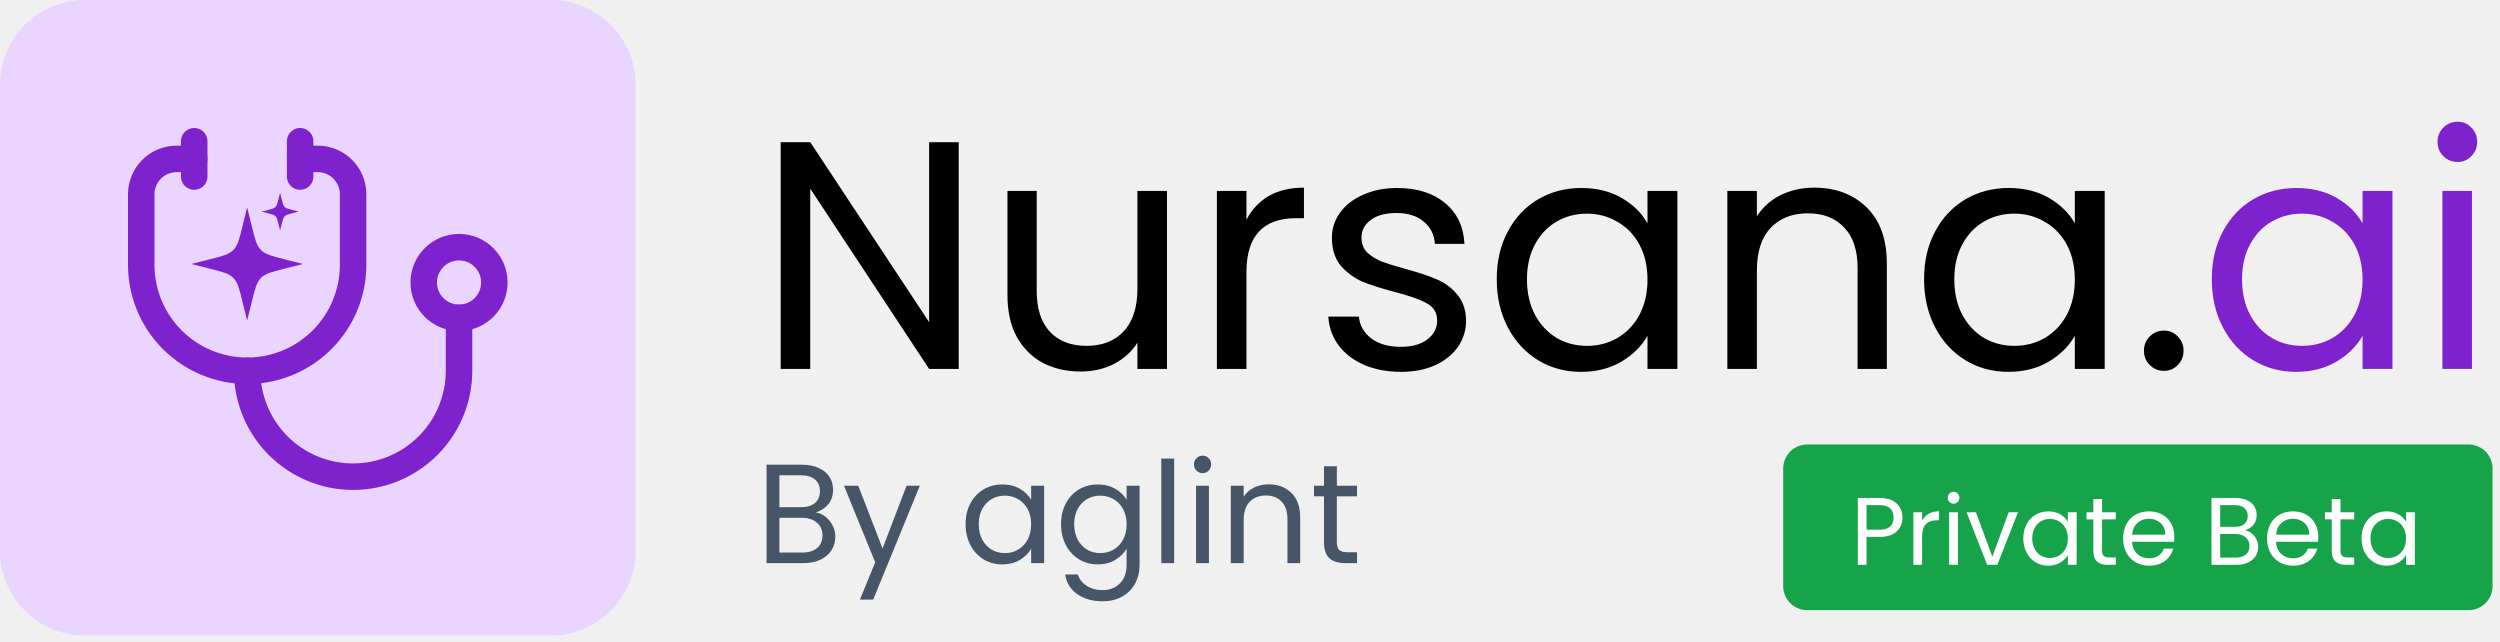
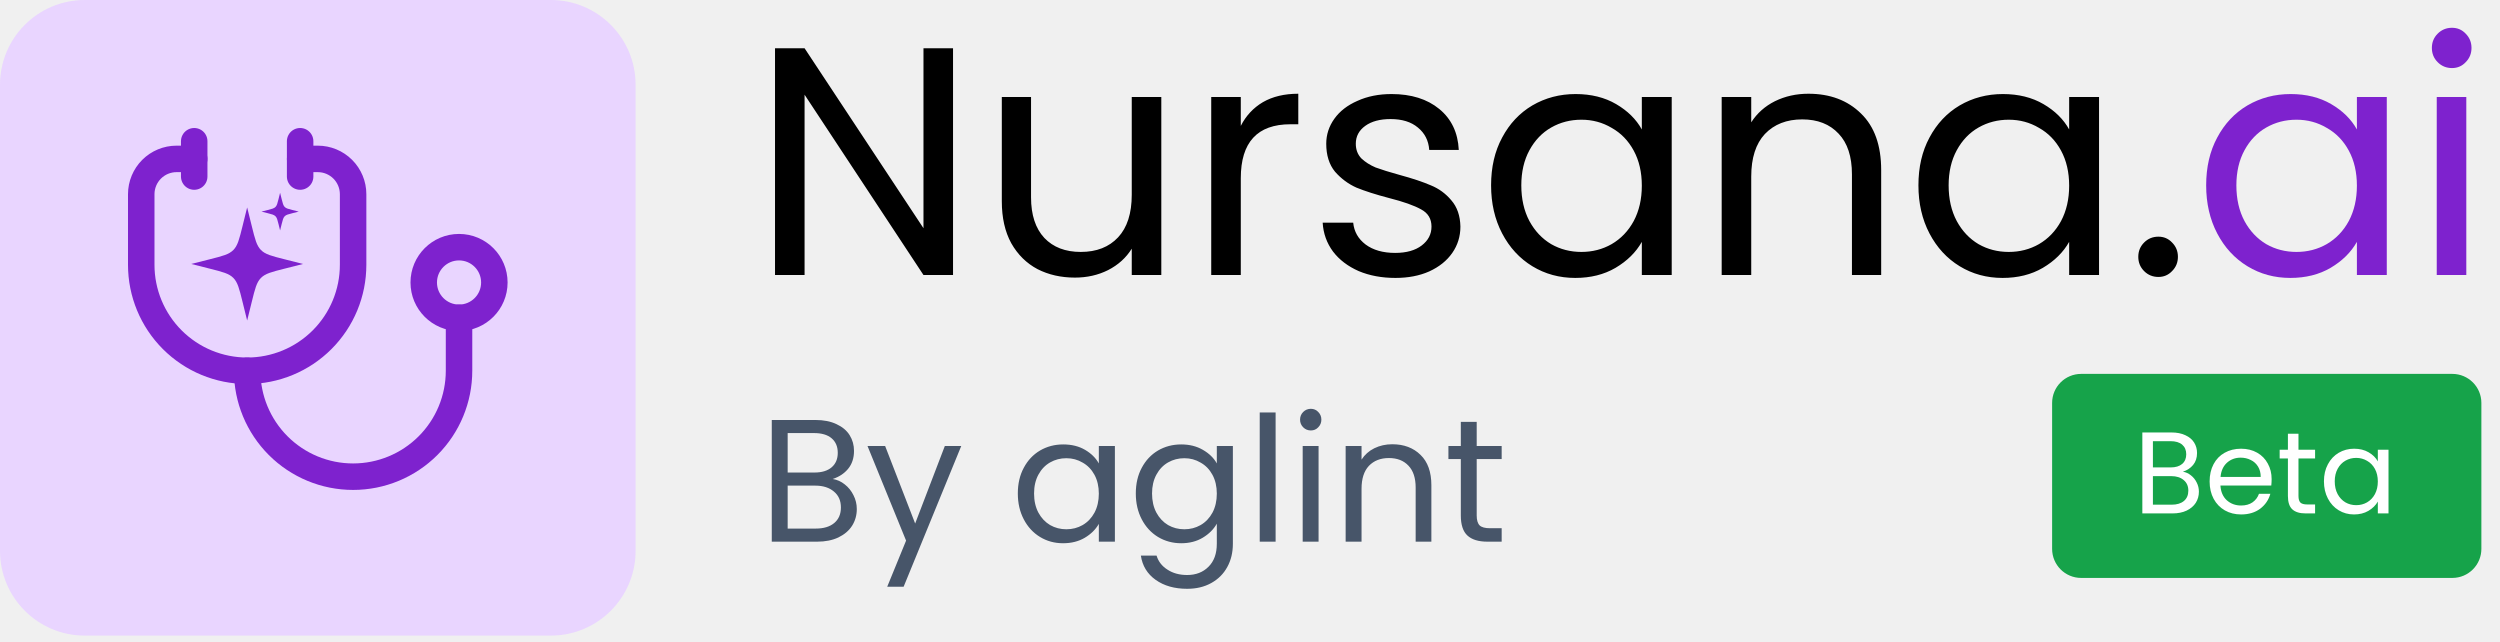
<svg xmlns="http://www.w3.org/2000/svg" width="300" height="77" viewBox="0 0 300 77" fill="none">
  <rect width="76.271" height="76.271" rx="10.169" fill="#E9D5FF" />
  <path d="M36.016 16.949V21.186" stroke="#7E22CE" stroke-width="3.178" stroke-linecap="round" stroke-linejoin="round" />
  <path d="M23.305 16.949V21.186" stroke="#7E22CE" stroke-width="3.178" stroke-linecap="round" stroke-linejoin="round" />
  <path d="M23.305 19.068H21.186C20.063 19.068 18.985 19.514 18.19 20.309C17.396 21.104 16.949 22.181 16.949 23.305V31.78C16.949 35.151 18.288 38.384 20.672 40.768C23.056 43.152 26.29 44.492 29.661 44.492C33.032 44.492 36.266 43.152 38.65 40.768C41.034 38.384 42.373 35.151 42.373 31.78V23.305C42.373 22.181 41.926 21.104 41.132 20.309C40.337 19.514 39.26 19.068 38.136 19.068H36.017" stroke="#7E22CE" stroke-width="3.178" stroke-linecap="round" stroke-linejoin="round" />
  <path d="M29.66 44.491C29.66 47.863 30.999 51.096 33.383 53.48C35.767 55.864 39.001 57.203 42.372 57.203C45.743 57.203 48.977 55.864 51.361 53.48C53.745 51.096 55.084 47.863 55.084 44.491V38.136" stroke="#7E22CE" stroke-width="3.178" stroke-linecap="round" stroke-linejoin="round" />
  <path d="M55.085 38.136C57.425 38.136 59.322 36.239 59.322 33.898C59.322 31.558 57.425 29.661 55.085 29.661C52.745 29.661 50.848 31.558 50.848 33.898C50.848 36.239 52.745 38.136 55.085 38.136Z" stroke="#7E22CE" stroke-width="3.178" stroke-linecap="round" stroke-linejoin="round" />
  <path d="M34.125 31.108C32.603 30.723 31.84 30.533 31.314 30.001C30.788 29.466 30.601 28.698 30.22 27.159L29.658 24.892L29.097 27.159C28.715 28.698 28.528 29.469 28.002 30.001C27.473 30.533 26.713 30.723 25.192 31.108L22.949 31.676L25.192 32.244C26.713 32.629 27.476 32.819 28.002 33.351C28.528 33.886 28.715 34.654 29.097 36.193L29.658 38.46L30.22 36.193C30.601 34.654 30.788 33.883 31.314 33.351C31.844 32.819 32.603 32.629 34.125 32.244L36.367 31.676L34.125 31.108Z" fill="#7E22CE" />
  <path d="M35.1 25.203C34.593 25.074 34.339 25.011 34.163 24.834C33.988 24.655 33.926 24.399 33.798 23.886L33.611 23.131L33.424 23.886C33.297 24.399 33.235 24.656 33.059 24.834C32.883 25.011 32.63 25.074 32.122 25.203L31.375 25.392L32.122 25.581C32.63 25.71 32.884 25.773 33.059 25.95C33.235 26.129 33.297 26.385 33.424 26.898L33.611 27.653L33.798 26.898C33.926 26.385 33.988 26.128 34.163 25.95C34.34 25.773 34.593 25.71 35.1 25.581L35.848 25.392L35.1 25.203Z" fill="#7E22CE" />
-   <path d="M115.044 44.271H111.497L97.229 22.636V44.271H93.681V17.061H97.229L111.497 38.658V17.061H115.044V44.271ZM140.037 22.909V44.271H136.49V41.114C135.814 42.205 134.865 43.063 133.644 43.687C132.448 44.284 131.123 44.583 129.668 44.583C128.004 44.583 126.51 44.245 125.185 43.569C123.859 42.868 122.807 41.828 122.027 40.451C121.273 39.074 120.896 37.397 120.896 35.422V22.909H124.405V34.954C124.405 37.059 124.938 38.684 126.003 39.827C127.069 40.945 128.524 41.503 130.369 41.503C132.266 41.503 133.761 40.919 134.852 39.749C135.944 38.58 136.49 36.877 136.49 34.642V22.909H140.037ZM149.574 26.378C150.198 25.157 151.082 24.208 152.225 23.532C153.395 22.857 154.811 22.519 156.474 22.519V26.183H155.539C151.562 26.183 149.574 28.34 149.574 32.654V44.271H146.027V22.909H149.574V26.378ZM168.132 44.622C166.495 44.622 165.026 44.349 163.727 43.803C162.427 43.232 161.401 42.452 160.647 41.465C159.894 40.451 159.478 39.294 159.4 37.995H163.064C163.168 39.06 163.662 39.931 164.546 40.607C165.455 41.282 166.638 41.62 168.093 41.62C169.444 41.62 170.51 41.322 171.29 40.724C172.069 40.126 172.459 39.372 172.459 38.463C172.459 37.527 172.043 36.839 171.212 36.397C170.38 35.929 169.094 35.474 167.352 35.032C165.767 34.616 164.468 34.201 163.454 33.785C162.466 33.343 161.609 32.706 160.881 31.875C160.179 31.017 159.829 29.899 159.829 28.522C159.829 27.431 160.153 26.43 160.803 25.52C161.453 24.611 162.376 23.896 163.571 23.376C164.766 22.831 166.131 22.558 167.664 22.558C170.029 22.558 171.939 23.155 173.395 24.351C174.85 25.546 175.63 27.184 175.734 29.263H172.186C172.108 28.145 171.653 27.249 170.822 26.573C170.016 25.897 168.925 25.559 167.547 25.559C166.274 25.559 165.26 25.832 164.507 26.378C163.753 26.924 163.376 27.639 163.376 28.522C163.376 29.224 163.597 29.808 164.039 30.276C164.507 30.718 165.078 31.082 165.754 31.368C166.456 31.628 167.417 31.927 168.639 32.264C170.172 32.68 171.42 33.096 172.381 33.512C173.343 33.902 174.161 34.499 174.837 35.305C175.539 36.111 175.903 37.163 175.929 38.463C175.929 39.632 175.604 40.685 174.954 41.62C174.304 42.556 173.382 43.297 172.186 43.842C171.017 44.362 169.665 44.622 168.132 44.622ZM179.611 33.512C179.611 31.329 180.053 29.419 180.936 27.781C181.82 26.118 183.029 24.832 184.562 23.922C186.121 23.012 187.849 22.558 189.747 22.558C191.618 22.558 193.242 22.96 194.619 23.766C195.997 24.572 197.023 25.585 197.699 26.807V22.909H201.286V44.271H197.699V40.295C196.997 41.542 195.945 42.582 194.542 43.414C193.164 44.219 191.553 44.622 189.708 44.622C187.81 44.622 186.095 44.154 184.562 43.219C183.029 42.283 181.82 40.971 180.936 39.281C180.053 37.592 179.611 35.669 179.611 33.512ZM197.699 33.551C197.699 31.94 197.374 30.536 196.725 29.341C196.075 28.145 195.191 27.236 194.074 26.612C192.982 25.962 191.774 25.637 190.448 25.637C189.123 25.637 187.914 25.949 186.823 26.573C185.731 27.197 184.861 28.106 184.211 29.302C183.561 30.497 183.236 31.901 183.236 33.512C183.236 35.149 183.561 36.579 184.211 37.8C184.861 38.995 185.731 39.918 186.823 40.568C187.914 41.192 189.123 41.503 190.448 41.503C191.774 41.503 192.982 41.192 194.074 40.568C195.191 39.918 196.075 38.995 196.725 37.8C197.374 36.579 197.699 35.162 197.699 33.551ZM217.689 22.519C220.288 22.519 222.393 23.311 224.004 24.897C225.615 26.456 226.421 28.717 226.421 31.68V44.271H222.913V32.187C222.913 30.055 222.38 28.431 221.314 27.314C220.249 26.17 218.793 25.598 216.948 25.598C215.077 25.598 213.583 26.183 212.465 27.353C211.374 28.522 210.828 30.224 210.828 32.459V44.271H207.28V22.909H210.828V25.949C211.53 24.858 212.478 24.013 213.674 23.415C214.895 22.818 216.234 22.519 217.689 22.519ZM230.89 33.512C230.89 31.329 231.332 29.419 232.216 27.781C233.099 26.118 234.308 24.832 235.841 23.922C237.401 23.012 239.129 22.558 241.026 22.558C242.897 22.558 244.522 22.96 245.899 23.766C247.276 24.572 248.303 25.585 248.979 26.807V22.909H252.565V44.271H248.979V40.295C248.277 41.542 247.224 42.582 245.821 43.414C244.444 44.219 242.832 44.622 240.987 44.622C239.09 44.622 237.375 44.154 235.841 43.219C234.308 42.283 233.099 40.971 232.216 39.281C231.332 37.592 230.89 35.669 230.89 33.512ZM248.979 33.551C248.979 31.94 248.654 30.536 248.004 29.341C247.354 28.145 246.471 27.236 245.353 26.612C244.262 25.962 243.053 25.637 241.728 25.637C240.402 25.637 239.194 25.949 238.102 26.573C237.011 27.197 236.14 28.106 235.49 29.302C234.841 30.497 234.516 31.901 234.516 33.512C234.516 35.149 234.841 36.579 235.49 37.8C236.14 38.995 237.011 39.918 238.102 40.568C239.194 41.192 240.402 41.503 241.728 41.503C243.053 41.503 244.262 41.192 245.353 40.568C246.471 39.918 247.354 38.995 248.004 37.8C248.654 36.579 248.979 35.162 248.979 33.551ZM259.69 44.505C259.015 44.505 258.443 44.271 257.975 43.803C257.507 43.336 257.273 42.764 257.273 42.088C257.273 41.413 257.507 40.841 257.975 40.373C258.443 39.905 259.015 39.671 259.69 39.671C260.34 39.671 260.886 39.905 261.328 40.373C261.795 40.841 262.029 41.413 262.029 42.088C262.029 42.764 261.795 43.336 261.328 43.803C260.886 44.271 260.34 44.505 259.69 44.505Z" fill="black" />
-   <path d="M265.419 33.512C265.419 31.329 265.861 29.419 266.745 27.781C267.628 26.118 268.837 24.832 270.37 23.922C271.93 23.012 273.658 22.558 275.555 22.558C277.426 22.558 279.05 22.96 280.428 23.766C281.805 24.572 282.832 25.585 283.508 26.807V22.909H287.094V44.271H283.508V40.295C282.806 41.542 281.753 42.582 280.35 43.414C278.972 44.219 277.361 44.622 275.516 44.622C273.619 44.622 271.904 44.154 270.37 43.219C268.837 42.283 267.628 40.971 266.745 39.281C265.861 37.592 265.419 35.669 265.419 33.512ZM283.508 33.551C283.508 31.94 283.183 30.536 282.533 29.341C281.883 28.145 281 27.236 279.882 26.612C278.791 25.962 277.582 25.637 276.257 25.637C274.931 25.637 273.723 25.949 272.631 26.573C271.54 27.197 270.669 28.106 270.019 29.302C269.37 30.497 269.045 31.901 269.045 33.512C269.045 35.149 269.37 36.579 270.019 37.8C270.669 38.995 271.54 39.918 272.631 40.568C273.723 41.192 274.931 41.503 276.257 41.503C277.582 41.503 278.791 41.192 279.882 40.568C281 39.918 281.883 38.995 282.533 37.8C283.183 36.579 283.508 35.162 283.508 33.551ZM294.921 19.439C294.245 19.439 293.674 19.205 293.206 18.737C292.738 18.27 292.504 17.698 292.504 17.022C292.504 16.346 292.738 15.775 293.206 15.307C293.674 14.839 294.245 14.605 294.921 14.605C295.571 14.605 296.117 14.839 296.558 15.307C297.026 15.775 297.26 16.346 297.26 17.022C297.26 17.698 297.026 18.27 296.558 18.737C296.117 19.205 295.571 19.439 294.921 19.439ZM296.636 22.909V44.271H293.089V22.909H296.636Z" fill="#7E22CE" />
-   <path d="M97.9 61.492C98.329 61.559 98.719 61.734 99.07 62.017C99.431 62.3 99.714 62.65 99.917 63.068C100.132 63.486 100.239 63.932 100.239 64.407C100.239 65.006 100.086 65.548 99.781 66.034C99.476 66.508 99.03 66.887 98.442 67.169C97.866 67.441 97.183 67.576 96.392 67.576H91.985V55.763H96.222C97.024 55.763 97.708 55.898 98.273 56.169C98.838 56.429 99.262 56.785 99.544 57.237C99.827 57.689 99.968 58.198 99.968 58.763C99.968 59.463 99.776 60.045 99.392 60.508C99.019 60.961 98.522 61.288 97.9 61.492ZM93.527 60.864H96.12C96.844 60.864 97.403 60.695 97.798 60.356C98.194 60.017 98.392 59.548 98.392 58.949C98.392 58.35 98.194 57.881 97.798 57.542C97.403 57.203 96.832 57.034 96.087 57.034H93.527V60.864ZM96.256 66.305C97.024 66.305 97.623 66.124 98.053 65.763C98.482 65.401 98.697 64.898 98.697 64.254C98.697 63.599 98.471 63.085 98.019 62.712C97.567 62.328 96.962 62.136 96.205 62.136H93.527V66.305H96.256ZM110.379 58.288L104.786 71.949H103.193L105.023 67.475L101.278 58.288H102.99L105.905 65.814L108.786 58.288H110.379ZM115.872 62.898C115.872 61.949 116.064 61.119 116.448 60.407C116.833 59.684 117.358 59.124 118.025 58.729C118.703 58.333 119.454 58.136 120.279 58.136C121.093 58.136 121.799 58.311 122.398 58.661C122.997 59.011 123.443 59.452 123.737 59.983V58.288H125.296V67.576H123.737V65.847C123.432 66.39 122.974 66.842 122.364 67.203C121.765 67.554 121.064 67.729 120.262 67.729C119.437 67.729 118.691 67.525 118.025 67.119C117.358 66.712 116.833 66.141 116.448 65.407C116.064 64.672 115.872 63.836 115.872 62.898ZM123.737 62.915C123.737 62.215 123.595 61.605 123.313 61.085C123.03 60.565 122.646 60.169 122.16 59.898C121.686 59.616 121.16 59.475 120.584 59.475C120.008 59.475 119.482 59.61 119.008 59.881C118.533 60.153 118.155 60.548 117.872 61.068C117.59 61.588 117.448 62.198 117.448 62.898C117.448 63.61 117.59 64.232 117.872 64.763C118.155 65.282 118.533 65.684 119.008 65.966C119.482 66.237 120.008 66.373 120.584 66.373C121.16 66.373 121.686 66.237 122.16 65.966C122.646 65.684 123.03 65.282 123.313 64.763C123.595 64.232 123.737 63.616 123.737 62.915ZM131.733 58.136C132.535 58.136 133.236 58.311 133.835 58.661C134.445 59.011 134.897 59.452 135.191 59.983V58.288H136.75V67.78C136.75 68.627 136.569 69.379 136.207 70.034C135.846 70.701 135.326 71.22 134.648 71.593C133.982 71.966 133.202 72.153 132.309 72.153C131.089 72.153 130.072 71.864 129.258 71.288C128.445 70.712 127.965 69.927 127.818 68.932H129.343C129.513 69.497 129.863 69.949 130.394 70.288C130.925 70.638 131.563 70.814 132.309 70.814C133.157 70.814 133.846 70.548 134.377 70.017C134.919 69.486 135.191 68.74 135.191 67.78V65.831C134.885 66.373 134.433 66.825 133.835 67.186C133.236 67.548 132.535 67.729 131.733 67.729C130.908 67.729 130.157 67.525 129.479 67.119C128.812 66.712 128.287 66.141 127.902 65.407C127.518 64.672 127.326 63.836 127.326 62.898C127.326 61.949 127.518 61.119 127.902 60.407C128.287 59.684 128.812 59.124 129.479 58.729C130.157 58.333 130.908 58.136 131.733 58.136ZM135.191 62.915C135.191 62.215 135.049 61.605 134.767 61.085C134.484 60.565 134.1 60.169 133.614 59.898C133.14 59.616 132.614 59.475 132.038 59.475C131.462 59.475 130.936 59.61 130.462 59.881C129.987 60.153 129.609 60.548 129.326 61.068C129.044 61.588 128.902 62.198 128.902 62.898C128.902 63.61 129.044 64.232 129.326 64.763C129.609 65.282 129.987 65.684 130.462 65.966C130.936 66.237 131.462 66.373 132.038 66.373C132.614 66.373 133.14 66.237 133.614 65.966C134.1 65.684 134.484 65.282 134.767 64.763C135.049 64.232 135.191 63.616 135.191 62.915ZM140.899 55.034V67.576H139.356V55.034H140.899ZM144.324 56.78C144.03 56.78 143.782 56.678 143.578 56.475C143.375 56.271 143.273 56.023 143.273 55.729C143.273 55.435 143.375 55.187 143.578 54.983C143.782 54.78 144.03 54.678 144.324 54.678C144.607 54.678 144.844 54.78 145.036 54.983C145.239 55.187 145.341 55.435 145.341 55.729C145.341 56.023 145.239 56.271 145.036 56.475C144.844 56.678 144.607 56.78 144.324 56.78ZM145.07 58.288V67.576H143.527V58.288H145.07ZM152.224 58.119C153.354 58.119 154.269 58.463 154.97 59.153C155.67 59.831 156.021 60.814 156.021 62.102V67.576H154.495V62.322C154.495 61.395 154.263 60.689 153.8 60.203C153.337 59.706 152.704 59.458 151.902 59.458C151.088 59.458 150.439 59.712 149.953 60.22C149.478 60.729 149.241 61.469 149.241 62.441V67.576H147.698V58.288H149.241V59.61C149.546 59.136 149.958 58.768 150.478 58.508C151.009 58.249 151.591 58.119 152.224 58.119ZM160.421 59.559V65.034C160.421 65.486 160.517 65.808 160.709 66C160.902 66.181 161.235 66.271 161.709 66.271H162.845V67.576H161.455C160.596 67.576 159.952 67.379 159.523 66.983C159.094 66.588 158.879 65.938 158.879 65.034V59.559H157.676V58.288H158.879V55.949H160.421V58.288H162.845V59.559H160.421Z" fill="#475569" />
-   <rect x="213.984" y="53.339" width="85.122" height="19.879" rx="2.879" fill="#16A34A" />
-   <path d="M228.3 62.101C228.3 62.769 228.07 63.326 227.609 63.771C227.156 64.209 226.461 64.427 225.525 64.427H223.982V67.778H222.934V59.752H225.525C226.431 59.752 227.118 59.971 227.586 60.408C228.062 60.846 228.3 61.41 228.3 62.101ZM225.525 63.564C226.108 63.564 226.538 63.437 226.814 63.184C227.091 62.93 227.229 62.569 227.229 62.101C227.229 61.111 226.661 60.615 225.525 60.615H223.982V63.564H225.525ZM230.65 62.493C230.835 62.132 231.096 61.852 231.434 61.652C231.779 61.452 232.197 61.353 232.689 61.353V62.435H232.412C231.238 62.435 230.65 63.072 230.65 64.347V67.778H229.602V61.468H230.65V62.493ZM234.44 60.443C234.24 60.443 234.071 60.374 233.933 60.236C233.795 60.097 233.726 59.928 233.726 59.729C233.726 59.529 233.795 59.36 233.933 59.222C234.071 59.084 234.24 59.015 234.44 59.015C234.632 59.015 234.793 59.084 234.923 59.222C235.062 59.36 235.131 59.529 235.131 59.729C235.131 59.928 235.062 60.097 234.923 60.236C234.793 60.374 234.632 60.443 234.44 60.443ZM234.946 61.468V67.778H233.898V61.468H234.946ZM239.082 66.811L241.039 61.468H242.156L239.681 67.778H238.46L235.984 61.468H237.113L239.082 66.811ZM242.796 64.6C242.796 63.955 242.927 63.391 243.188 62.907C243.449 62.416 243.806 62.036 244.259 61.767C244.719 61.498 245.23 61.364 245.79 61.364C246.343 61.364 246.823 61.483 247.23 61.721C247.637 61.959 247.94 62.258 248.14 62.619V61.468H249.199V67.778H248.14V66.604C247.932 66.972 247.621 67.279 247.207 67.525C246.8 67.763 246.324 67.882 245.779 67.882C245.218 67.882 244.712 67.744 244.259 67.468C243.806 67.191 243.449 66.803 243.188 66.304C242.927 65.805 242.796 65.237 242.796 64.6ZM248.14 64.612C248.14 64.136 248.044 63.721 247.852 63.368C247.66 63.015 247.399 62.746 247.069 62.562C246.746 62.37 246.389 62.274 245.998 62.274C245.606 62.274 245.249 62.366 244.927 62.55C244.604 62.734 244.347 63.003 244.155 63.356C243.963 63.709 243.867 64.124 243.867 64.6C243.867 65.084 243.963 65.506 244.155 65.867C244.347 66.22 244.604 66.493 244.927 66.684C245.249 66.869 245.606 66.961 245.998 66.961C246.389 66.961 246.746 66.869 247.069 66.684C247.399 66.493 247.66 66.22 247.852 65.867C248.044 65.506 248.14 65.088 248.14 64.612ZM252.248 62.331V66.051C252.248 66.358 252.313 66.577 252.444 66.707C252.575 66.83 252.801 66.892 253.123 66.892H253.895V67.778H252.951C252.367 67.778 251.93 67.644 251.638 67.375C251.346 67.107 251.2 66.665 251.2 66.051V62.331H250.383V61.468H251.2V59.879H252.248V61.468H253.895V62.331H252.248ZM260.923 64.381C260.923 64.581 260.911 64.792 260.888 65.015H255.844C255.883 65.636 256.094 66.124 256.478 66.477C256.869 66.823 257.341 66.995 257.894 66.995C258.347 66.995 258.723 66.892 259.023 66.684C259.33 66.469 259.545 66.185 259.667 65.832H260.796C260.627 66.439 260.289 66.934 259.783 67.318C259.276 67.694 258.646 67.882 257.894 67.882C257.295 67.882 256.758 67.748 256.282 67.479C255.813 67.21 255.445 66.83 255.176 66.339C254.908 65.84 254.773 65.264 254.773 64.612C254.773 63.959 254.904 63.387 255.165 62.896C255.426 62.404 255.79 62.028 256.259 61.767C256.735 61.498 257.28 61.364 257.894 61.364C258.493 61.364 259.023 61.495 259.483 61.756C259.944 62.017 260.297 62.377 260.543 62.838C260.796 63.291 260.923 63.805 260.923 64.381ZM259.84 64.162C259.84 63.763 259.752 63.422 259.575 63.138C259.399 62.846 259.157 62.627 258.85 62.481C258.55 62.328 258.216 62.251 257.848 62.251C257.318 62.251 256.865 62.42 256.489 62.758C256.121 63.095 255.909 63.564 255.856 64.162H259.84ZM269.395 63.644C269.687 63.69 269.952 63.809 270.19 64.001C270.435 64.193 270.627 64.431 270.766 64.715C270.911 64.999 270.984 65.302 270.984 65.625C270.984 66.032 270.881 66.4 270.673 66.731C270.466 67.053 270.163 67.31 269.764 67.502C269.372 67.686 268.908 67.778 268.37 67.778H265.376V59.752H268.255C268.8 59.752 269.265 59.844 269.649 60.028C270.032 60.205 270.32 60.447 270.512 60.754C270.704 61.061 270.8 61.406 270.8 61.79C270.8 62.266 270.67 62.661 270.409 62.976C270.155 63.283 269.817 63.506 269.395 63.644ZM266.424 63.218H268.186C268.677 63.218 269.057 63.103 269.326 62.873C269.595 62.642 269.729 62.324 269.729 61.917C269.729 61.51 269.595 61.191 269.326 60.961C269.057 60.731 268.67 60.615 268.163 60.615H266.424V63.218ZM268.278 66.915C268.8 66.915 269.207 66.792 269.499 66.546C269.791 66.301 269.936 65.959 269.936 65.521C269.936 65.076 269.783 64.727 269.476 64.473C269.169 64.212 268.758 64.082 268.244 64.082H266.424V66.915H268.278ZM278.197 64.381C278.197 64.581 278.185 64.792 278.162 65.015H273.118C273.156 65.636 273.368 66.124 273.751 66.477C274.143 66.823 274.615 66.995 275.168 66.995C275.621 66.995 275.997 66.892 276.296 66.684C276.604 66.469 276.819 66.185 276.941 65.832H278.07C277.901 66.439 277.563 66.934 277.057 67.318C276.55 67.694 275.92 67.882 275.168 67.882C274.569 67.882 274.032 67.748 273.556 67.479C273.087 67.21 272.719 66.83 272.45 66.339C272.181 65.84 272.047 65.264 272.047 64.612C272.047 63.959 272.178 63.387 272.439 62.896C272.7 62.404 273.064 62.028 273.533 61.767C274.009 61.498 274.554 61.364 275.168 61.364C275.767 61.364 276.296 61.495 276.757 61.756C277.218 62.017 277.571 62.377 277.817 62.838C278.07 63.291 278.197 63.805 278.197 64.381ZM277.114 64.162C277.114 63.763 277.026 63.422 276.849 63.138C276.673 62.846 276.431 62.627 276.124 62.481C275.824 62.328 275.49 62.251 275.122 62.251C274.592 62.251 274.139 62.42 273.763 62.758C273.394 63.095 273.183 63.564 273.13 64.162H277.114ZM280.858 62.331V66.051C280.858 66.358 280.923 66.577 281.054 66.707C281.184 66.83 281.411 66.892 281.733 66.892H282.505V67.778H281.561C280.977 67.778 280.54 67.644 280.248 67.375C279.956 67.107 279.81 66.665 279.81 66.051V62.331H278.993V61.468H279.81V59.879H280.858V61.468H282.505V62.331H280.858ZM283.383 64.6C283.383 63.955 283.514 63.391 283.775 62.907C284.036 62.416 284.393 62.036 284.846 61.767C285.306 61.498 285.817 61.364 286.377 61.364C286.93 61.364 287.41 61.483 287.817 61.721C288.224 61.959 288.527 62.258 288.726 62.619V61.468H289.786V67.778H288.726V66.604C288.519 66.972 288.208 67.279 287.794 67.525C287.387 67.763 286.911 67.882 286.366 67.882C285.805 67.882 285.299 67.744 284.846 67.468C284.393 67.191 284.036 66.803 283.775 66.304C283.514 65.805 283.383 65.237 283.383 64.6ZM288.726 64.612C288.726 64.136 288.631 63.721 288.439 63.368C288.247 63.015 287.986 62.746 287.655 62.562C287.333 62.37 286.976 62.274 286.585 62.274C286.193 62.274 285.836 62.366 285.514 62.55C285.191 62.734 284.934 63.003 284.742 63.356C284.55 63.709 284.454 64.124 284.454 64.6C284.454 65.084 284.55 65.506 284.742 65.867C284.934 66.22 285.191 66.493 285.514 66.684C285.836 66.869 286.193 66.961 286.585 66.961C286.976 66.961 287.333 66.869 287.655 66.684C287.986 66.493 288.247 66.22 288.439 65.867C288.631 65.506 288.726 65.088 288.726 64.612Z" fill="white" />
+   <path d="M114.364 33H110.817L96.549 11.364V33H93.002V5.79H96.549L110.817 27.386V5.79H114.364V33ZM139.357 11.637V33H135.81V29.842C135.134 30.934 134.186 31.791 132.964 32.415C131.769 33.013 130.443 33.312 128.988 33.312C127.325 33.312 125.83 32.974 124.505 32.298C123.179 31.597 122.127 30.557 121.347 29.18C120.594 27.802 120.217 26.126 120.217 24.151V11.637H123.725V23.683C123.725 25.788 124.258 27.412 125.324 28.556C126.389 29.673 127.844 30.232 129.69 30.232C131.587 30.232 133.081 29.648 134.173 28.478C135.264 27.308 135.81 25.606 135.81 23.371V11.637H139.357ZM148.895 15.107C149.518 13.885 150.402 12.937 151.545 12.261C152.715 11.585 154.131 11.248 155.795 11.248V14.912H154.859C150.883 14.912 148.895 17.069 148.895 21.383V33H145.347V11.637H148.895V15.107ZM167.452 33.351C165.815 33.351 164.347 33.078 163.047 32.532C161.748 31.96 160.721 31.181 159.968 30.193C159.214 29.18 158.798 28.023 158.72 26.724H162.385C162.488 27.789 162.982 28.66 163.866 29.336C164.775 30.011 165.958 30.349 167.413 30.349C168.765 30.349 169.83 30.05 170.61 29.453C171.39 28.855 171.779 28.101 171.779 27.192C171.779 26.256 171.364 25.567 170.532 25.125C169.7 24.658 168.414 24.203 166.673 23.761C165.087 23.345 163.788 22.929 162.774 22.514C161.787 22.072 160.929 21.435 160.201 20.603C159.5 19.746 159.149 18.628 159.149 17.251C159.149 16.159 159.474 15.159 160.124 14.249C160.773 13.339 161.696 12.625 162.891 12.105C164.087 11.559 165.451 11.286 166.985 11.286C169.349 11.286 171.26 11.884 172.715 13.08C174.17 14.275 174.95 15.912 175.054 17.991H171.507C171.429 16.874 170.974 15.977 170.142 15.302C169.336 14.626 168.245 14.288 166.868 14.288C165.594 14.288 164.581 14.561 163.827 15.107C163.073 15.652 162.696 16.367 162.696 17.251C162.696 17.953 162.917 18.537 163.359 19.005C163.827 19.447 164.399 19.811 165.074 20.097C165.776 20.357 166.738 20.655 167.959 20.993C169.492 21.409 170.74 21.825 171.701 22.241C172.663 22.631 173.482 23.228 174.157 24.034C174.859 24.84 175.223 25.892 175.249 27.192C175.249 28.361 174.924 29.414 174.274 30.349C173.625 31.285 172.702 32.025 171.507 32.571C170.337 33.091 168.986 33.351 167.452 33.351ZM178.931 22.241C178.931 20.058 179.373 18.148 180.257 16.51C181.14 14.847 182.349 13.56 183.882 12.651C185.441 11.741 187.17 11.286 189.067 11.286C190.938 11.286 192.562 11.689 193.94 12.495C195.317 13.301 196.344 14.314 197.019 15.536V11.637H200.606V33H197.019V29.024C196.318 30.271 195.265 31.311 193.862 32.142C192.484 32.948 190.873 33.351 189.028 33.351C187.131 33.351 185.415 32.883 183.882 31.948C182.349 31.012 181.14 29.699 180.257 28.01C179.373 26.321 178.931 24.398 178.931 22.241ZM197.019 22.28C197.019 20.668 196.695 19.265 196.045 18.07C195.395 16.874 194.512 15.964 193.394 15.341C192.302 14.691 191.094 14.366 189.769 14.366C188.443 14.366 187.235 14.678 186.143 15.302C185.052 15.925 184.181 16.835 183.531 18.03C182.882 19.226 182.557 20.629 182.557 22.241C182.557 23.878 182.882 25.307 183.531 26.529C184.181 27.724 185.052 28.647 186.143 29.297C187.235 29.92 188.443 30.232 189.769 30.232C191.094 30.232 192.302 29.92 193.394 29.297C194.512 28.647 195.395 27.724 196.045 26.529C196.695 25.307 197.019 23.891 197.019 22.28ZM217.009 11.248C219.608 11.248 221.713 12.04 223.324 13.625C224.936 15.185 225.741 17.446 225.741 20.409V33H222.233V20.915C222.233 18.784 221.7 17.16 220.635 16.042C219.569 14.899 218.114 14.327 216.269 14.327C214.397 14.327 212.903 14.912 211.785 16.081C210.694 17.251 210.148 18.953 210.148 21.188V33H206.601V11.637H210.148V14.678C210.85 13.586 211.798 12.742 212.994 12.144C214.215 11.546 215.554 11.248 217.009 11.248ZM230.211 22.241C230.211 20.058 230.653 18.148 231.536 16.51C232.42 14.847 233.628 13.56 235.162 12.651C236.721 11.741 238.449 11.286 240.346 11.286C242.218 11.286 243.842 11.689 245.219 12.495C246.597 13.301 247.623 14.314 248.299 15.536V11.637H251.885V33H248.299V29.024C247.597 30.271 246.545 31.311 245.141 32.142C243.764 32.948 242.153 33.351 240.307 33.351C238.41 33.351 236.695 32.883 235.162 31.948C233.628 31.012 232.42 29.699 231.536 28.01C230.653 26.321 230.211 24.398 230.211 22.241ZM248.299 22.28C248.299 20.668 247.974 19.265 247.324 18.07C246.675 16.874 245.791 15.964 244.673 15.341C243.582 14.691 242.373 14.366 241.048 14.366C239.723 14.366 238.514 14.678 237.423 15.302C236.331 15.925 235.46 16.835 234.811 18.03C234.161 19.226 233.836 20.629 233.836 22.241C233.836 23.878 234.161 25.307 234.811 26.529C235.46 27.724 236.331 28.647 237.423 29.297C238.514 29.92 239.723 30.232 241.048 30.232C242.373 30.232 243.582 29.92 244.673 29.297C245.791 28.647 246.675 27.724 247.324 26.529C247.974 25.307 248.299 23.891 248.299 22.28ZM259.011 33.234C258.335 33.234 257.763 33 257.295 32.532C256.828 32.064 256.594 31.493 256.594 30.817C256.594 30.141 256.828 29.57 257.295 29.102C257.763 28.634 258.335 28.4 259.011 28.4C259.66 28.4 260.206 28.634 260.648 29.102C261.116 29.57 261.35 30.141 261.35 30.817C261.35 31.493 261.116 32.064 260.648 32.532C260.206 33 259.66 33.234 259.011 33.234Z" fill="black" />
+   <path d="M264.74 22.241C264.74 20.058 265.182 18.148 266.065 16.51C266.949 14.847 268.157 13.56 269.691 12.651C271.25 11.741 272.978 11.286 274.875 11.286C276.746 11.286 278.371 11.689 279.748 12.495C281.126 13.301 282.152 14.314 282.828 15.536V11.637H286.414V33H282.828V29.024C282.126 30.271 281.074 31.311 279.67 32.142C278.293 32.948 276.682 33.351 274.836 33.351C272.939 33.351 271.224 32.883 269.691 31.948C268.157 31.012 266.949 29.699 266.065 28.01C265.182 26.321 264.74 24.398 264.74 22.241ZM282.828 22.28C282.828 20.668 282.503 19.265 281.853 18.07C281.204 16.874 280.32 15.964 279.202 15.341C278.111 14.691 276.902 14.366 275.577 14.366C274.252 14.366 273.043 14.678 271.952 15.302C270.86 15.925 269.989 16.835 269.34 18.03C268.69 19.226 268.365 20.629 268.365 22.241C268.365 23.878 268.69 25.307 269.34 26.529C269.989 27.724 270.86 28.647 271.952 29.297C273.043 29.92 274.252 30.232 275.577 30.232C276.902 30.232 278.111 29.92 279.202 29.297C280.32 28.647 281.204 27.724 281.853 26.529C282.503 25.307 282.828 23.891 282.828 22.28ZM294.241 8.168C293.566 8.168 292.994 7.934 292.526 7.466C292.058 6.998 291.824 6.427 291.824 5.751C291.824 5.075 292.058 4.503 292.526 4.036C292.994 3.568 293.566 3.334 294.241 3.334C294.891 3.334 295.437 3.568 295.879 4.036C296.346 4.503 296.58 5.075 296.58 5.751C296.58 6.427 296.346 6.998 295.879 7.466C295.437 7.934 294.891 8.168 294.241 8.168ZM295.957 11.637V33H292.409V11.637H295.957Z" fill="#7E22CE" />
+   <path d="M99.925 57.479C100.455 57.563 100.937 57.779 101.37 58.128C101.817 58.478 102.166 58.91 102.418 59.427C102.683 59.944 102.816 60.496 102.816 61.082C102.816 61.823 102.627 62.493 102.25 63.093C101.873 63.68 101.321 64.148 100.595 64.497C99.883 64.832 99.038 65 98.06 65H92.613V50.398H97.851C98.842 50.398 99.687 50.565 100.386 50.901C101.084 51.222 101.608 51.662 101.957 52.221C102.306 52.779 102.481 53.408 102.481 54.106C102.481 54.972 102.243 55.691 101.768 56.264C101.307 56.822 100.693 57.227 99.925 57.479ZM94.52 56.704H97.725C98.619 56.704 99.31 56.494 99.799 56.075C100.288 55.656 100.532 55.077 100.532 54.336C100.532 53.596 100.288 53.017 99.799 52.598C99.31 52.179 98.605 51.969 97.683 51.969H94.52V56.704ZM97.893 63.429C98.842 63.429 99.582 63.205 100.113 62.758C100.644 62.311 100.909 61.69 100.909 60.894C100.909 60.084 100.63 59.448 100.071 58.987C99.513 58.513 98.766 58.275 97.83 58.275H94.52V63.429H97.893ZM115.35 53.519L108.436 70.405H106.467L108.73 64.874L104.1 53.519H106.216L109.819 62.821L113.38 53.519H115.35ZM122.139 59.218C122.139 58.045 122.377 57.018 122.852 56.138C123.326 55.244 123.976 54.553 124.8 54.064C125.638 53.575 126.567 53.331 127.586 53.331C128.592 53.331 129.465 53.547 130.205 53.98C130.945 54.413 131.497 54.958 131.86 55.614V53.519H133.787V65H131.86V62.863C131.483 63.533 130.917 64.092 130.163 64.539C129.423 64.972 128.557 65.189 127.565 65.189C126.546 65.189 125.624 64.937 124.8 64.434C123.976 63.931 123.326 63.226 122.852 62.318C122.377 61.411 122.139 60.377 122.139 59.218ZM131.86 59.239C131.86 58.373 131.685 57.619 131.336 56.976C130.987 56.334 130.512 55.845 129.912 55.51C129.325 55.16 128.676 54.986 127.963 54.986C127.251 54.986 126.602 55.154 126.015 55.489C125.428 55.824 124.96 56.313 124.611 56.955C124.262 57.598 124.088 58.352 124.088 59.218C124.088 60.098 124.262 60.866 124.611 61.522C124.96 62.165 125.428 62.661 126.015 63.01C126.602 63.345 127.251 63.513 127.963 63.513C128.676 63.513 129.325 63.345 129.912 63.01C130.512 62.661 130.987 62.165 131.336 61.522C131.685 60.866 131.86 60.105 131.86 59.239ZM141.744 53.331C142.735 53.331 143.601 53.547 144.342 53.98C145.096 54.413 145.655 54.958 146.018 55.614V53.519H147.945V65.251C147.945 66.299 147.722 67.228 147.275 68.038C146.828 68.862 146.185 69.504 145.347 69.965C144.523 70.426 143.56 70.656 142.456 70.656C140.948 70.656 139.691 70.3 138.685 69.588C137.68 68.876 137.086 67.905 136.904 66.676H138.79C138.999 67.374 139.432 67.933 140.089 68.352C140.745 68.785 141.534 69.001 142.456 69.001C143.504 69.001 144.356 68.673 145.012 68.017C145.682 67.36 146.018 66.439 146.018 65.251V62.842C145.641 63.513 145.082 64.071 144.342 64.518C143.601 64.965 142.735 65.189 141.744 65.189C140.724 65.189 139.795 64.937 138.957 64.434C138.133 63.931 137.484 63.226 137.009 62.318C136.534 61.411 136.297 60.377 136.297 59.218C136.297 58.045 136.534 57.018 137.009 56.138C137.484 55.244 138.133 54.553 138.957 54.064C139.795 53.575 140.724 53.331 141.744 53.331ZM146.018 59.239C146.018 58.373 145.843 57.619 145.494 56.976C145.145 56.334 144.67 55.845 144.069 55.51C143.483 55.16 142.833 54.986 142.121 54.986C141.409 54.986 140.759 55.154 140.173 55.489C139.586 55.824 139.118 56.313 138.769 56.955C138.42 57.598 138.245 58.352 138.245 59.218C138.245 60.098 138.42 60.866 138.769 61.522C139.118 62.165 139.586 62.661 140.173 63.01C140.759 63.345 141.409 63.513 142.121 63.513C142.833 63.513 143.483 63.345 144.069 63.01C144.67 62.661 145.145 62.165 145.494 61.522C145.843 60.866 146.018 60.105 146.018 59.239ZM153.073 49.497V65H151.167V49.497H153.073ZM157.307 51.655C156.944 51.655 156.637 51.529 156.385 51.278C156.134 51.026 156.008 50.719 156.008 50.356C156.008 49.993 156.134 49.685 156.385 49.434C156.637 49.183 156.944 49.057 157.307 49.057C157.656 49.057 157.95 49.183 158.187 49.434C158.438 49.685 158.564 49.993 158.564 50.356C158.564 50.719 158.438 51.026 158.187 51.278C157.95 51.529 157.656 51.655 157.307 51.655ZM158.229 53.519V65H156.322V53.519H158.229ZM167.072 53.31C168.468 53.31 169.6 53.736 170.466 54.588C171.332 55.426 171.765 56.641 171.765 58.233V65H169.879V58.505C169.879 57.36 169.593 56.487 169.02 55.887C168.447 55.272 167.665 54.965 166.674 54.965C165.668 54.965 164.865 55.279 164.264 55.908C163.678 56.536 163.385 57.451 163.385 58.652V65H161.478V53.519H163.385V55.154C163.762 54.567 164.271 54.113 164.914 53.792C165.57 53.471 166.29 53.31 167.072 53.31ZM177.204 55.091V61.858C177.204 62.416 177.323 62.814 177.56 63.052C177.798 63.275 178.21 63.387 178.796 63.387H180.2V65H178.482C177.421 65 176.625 64.756 176.094 64.267C175.563 63.778 175.298 62.975 175.298 61.858V55.091H173.81V53.519H175.298V50.628H177.204V53.519H180.2V55.091H177.204Z" fill="#475569" />
+   <rect x="246.254" y="44.867" width="51.511" height="24.484" rx="3.484" fill="#16A34A" />
+   <path d="M261.945 56.605C262.298 56.661 262.618 56.805 262.906 57.038C263.204 57.27 263.436 57.558 263.603 57.901C263.78 58.245 263.868 58.612 263.868 59.002C263.868 59.495 263.743 59.941 263.492 60.34C263.241 60.731 262.874 61.042 262.391 61.274C261.917 61.497 261.355 61.609 260.704 61.609H257.081V51.895H260.565C261.225 51.895 261.787 52.006 262.251 52.229C262.716 52.443 263.064 52.736 263.297 53.107C263.529 53.479 263.645 53.897 263.645 54.362C263.645 54.938 263.487 55.416 263.171 55.797C262.865 56.169 262.456 56.438 261.945 56.605ZM258.349 56.09H260.481C261.076 56.09 261.536 55.95 261.861 55.672C262.186 55.393 262.349 55.007 262.349 54.515C262.349 54.023 262.186 53.637 261.861 53.358C261.536 53.08 261.067 52.94 260.454 52.94H258.349V56.09ZM260.593 60.563C261.225 60.563 261.717 60.415 262.07 60.117C262.423 59.82 262.6 59.407 262.6 58.877C262.6 58.338 262.414 57.916 262.042 57.609C261.671 57.293 261.174 57.135 260.551 57.135H258.349V60.563H260.593ZM272.596 57.497C272.596 57.739 272.582 57.995 272.554 58.264H266.45C266.497 59.017 266.752 59.606 267.217 60.034C267.69 60.452 268.262 60.661 268.931 60.661C269.479 60.661 269.934 60.535 270.297 60.285C270.668 60.025 270.928 59.681 271.077 59.253H272.443C272.238 59.987 271.83 60.587 271.216 61.051C270.603 61.506 269.841 61.734 268.931 61.734C268.206 61.734 267.556 61.572 266.98 61.246C266.413 60.921 265.967 60.461 265.642 59.867C265.317 59.263 265.154 58.566 265.154 57.776C265.154 56.986 265.312 56.294 265.628 55.7C265.944 55.105 266.385 54.65 266.952 54.334C267.528 54.009 268.188 53.846 268.931 53.846C269.656 53.846 270.297 54.004 270.854 54.32C271.412 54.636 271.839 55.072 272.136 55.63C272.443 56.178 272.596 56.801 272.596 57.497ZM271.286 57.233C271.286 56.749 271.179 56.336 270.966 55.992C270.752 55.639 270.459 55.374 270.088 55.198C269.725 55.012 269.321 54.919 268.875 54.919C268.234 54.919 267.686 55.123 267.231 55.532C266.785 55.941 266.529 56.508 266.464 57.233H271.286ZM275.817 55.017V59.518C275.817 59.89 275.896 60.155 276.054 60.313C276.212 60.461 276.486 60.535 276.876 60.535H277.81V61.609H276.667C275.961 61.609 275.431 61.446 275.078 61.121C274.725 60.796 274.549 60.261 274.549 59.518V55.017H273.559V53.971H274.549V52.048H275.817V53.971H277.81V55.017H275.817ZM278.873 57.762C278.873 56.982 279.031 56.299 279.347 55.714C279.662 55.119 280.094 54.659 280.643 54.334C281.2 54.009 281.818 53.846 282.496 53.846C283.165 53.846 283.746 53.99 284.238 54.278C284.731 54.566 285.098 54.928 285.339 55.365V53.971H286.621V61.609H285.339V60.187C285.088 60.633 284.712 61.005 284.21 61.302C283.718 61.59 283.142 61.734 282.482 61.734C281.804 61.734 281.191 61.567 280.643 61.232C280.094 60.898 279.662 60.429 279.347 59.825C279.031 59.221 278.873 58.533 278.873 57.762ZM285.339 57.776C285.339 57.2 285.223 56.698 284.991 56.271C284.759 55.844 284.443 55.518 284.043 55.295C283.653 55.063 283.221 54.947 282.747 54.947C282.273 54.947 281.841 55.059 281.451 55.282C281.061 55.505 280.75 55.83 280.517 56.257C280.285 56.684 280.169 57.186 280.169 57.762C280.169 58.347 280.285 58.858 280.517 59.295C280.75 59.723 281.061 60.052 281.451 60.285C281.841 60.508 282.273 60.619 282.747 60.619C283.221 60.619 283.653 60.508 284.043 60.285C284.443 60.052 284.759 59.723 284.991 59.295C285.223 58.858 285.339 58.352 285.339 57.776Z" fill="white" />
</svg>
